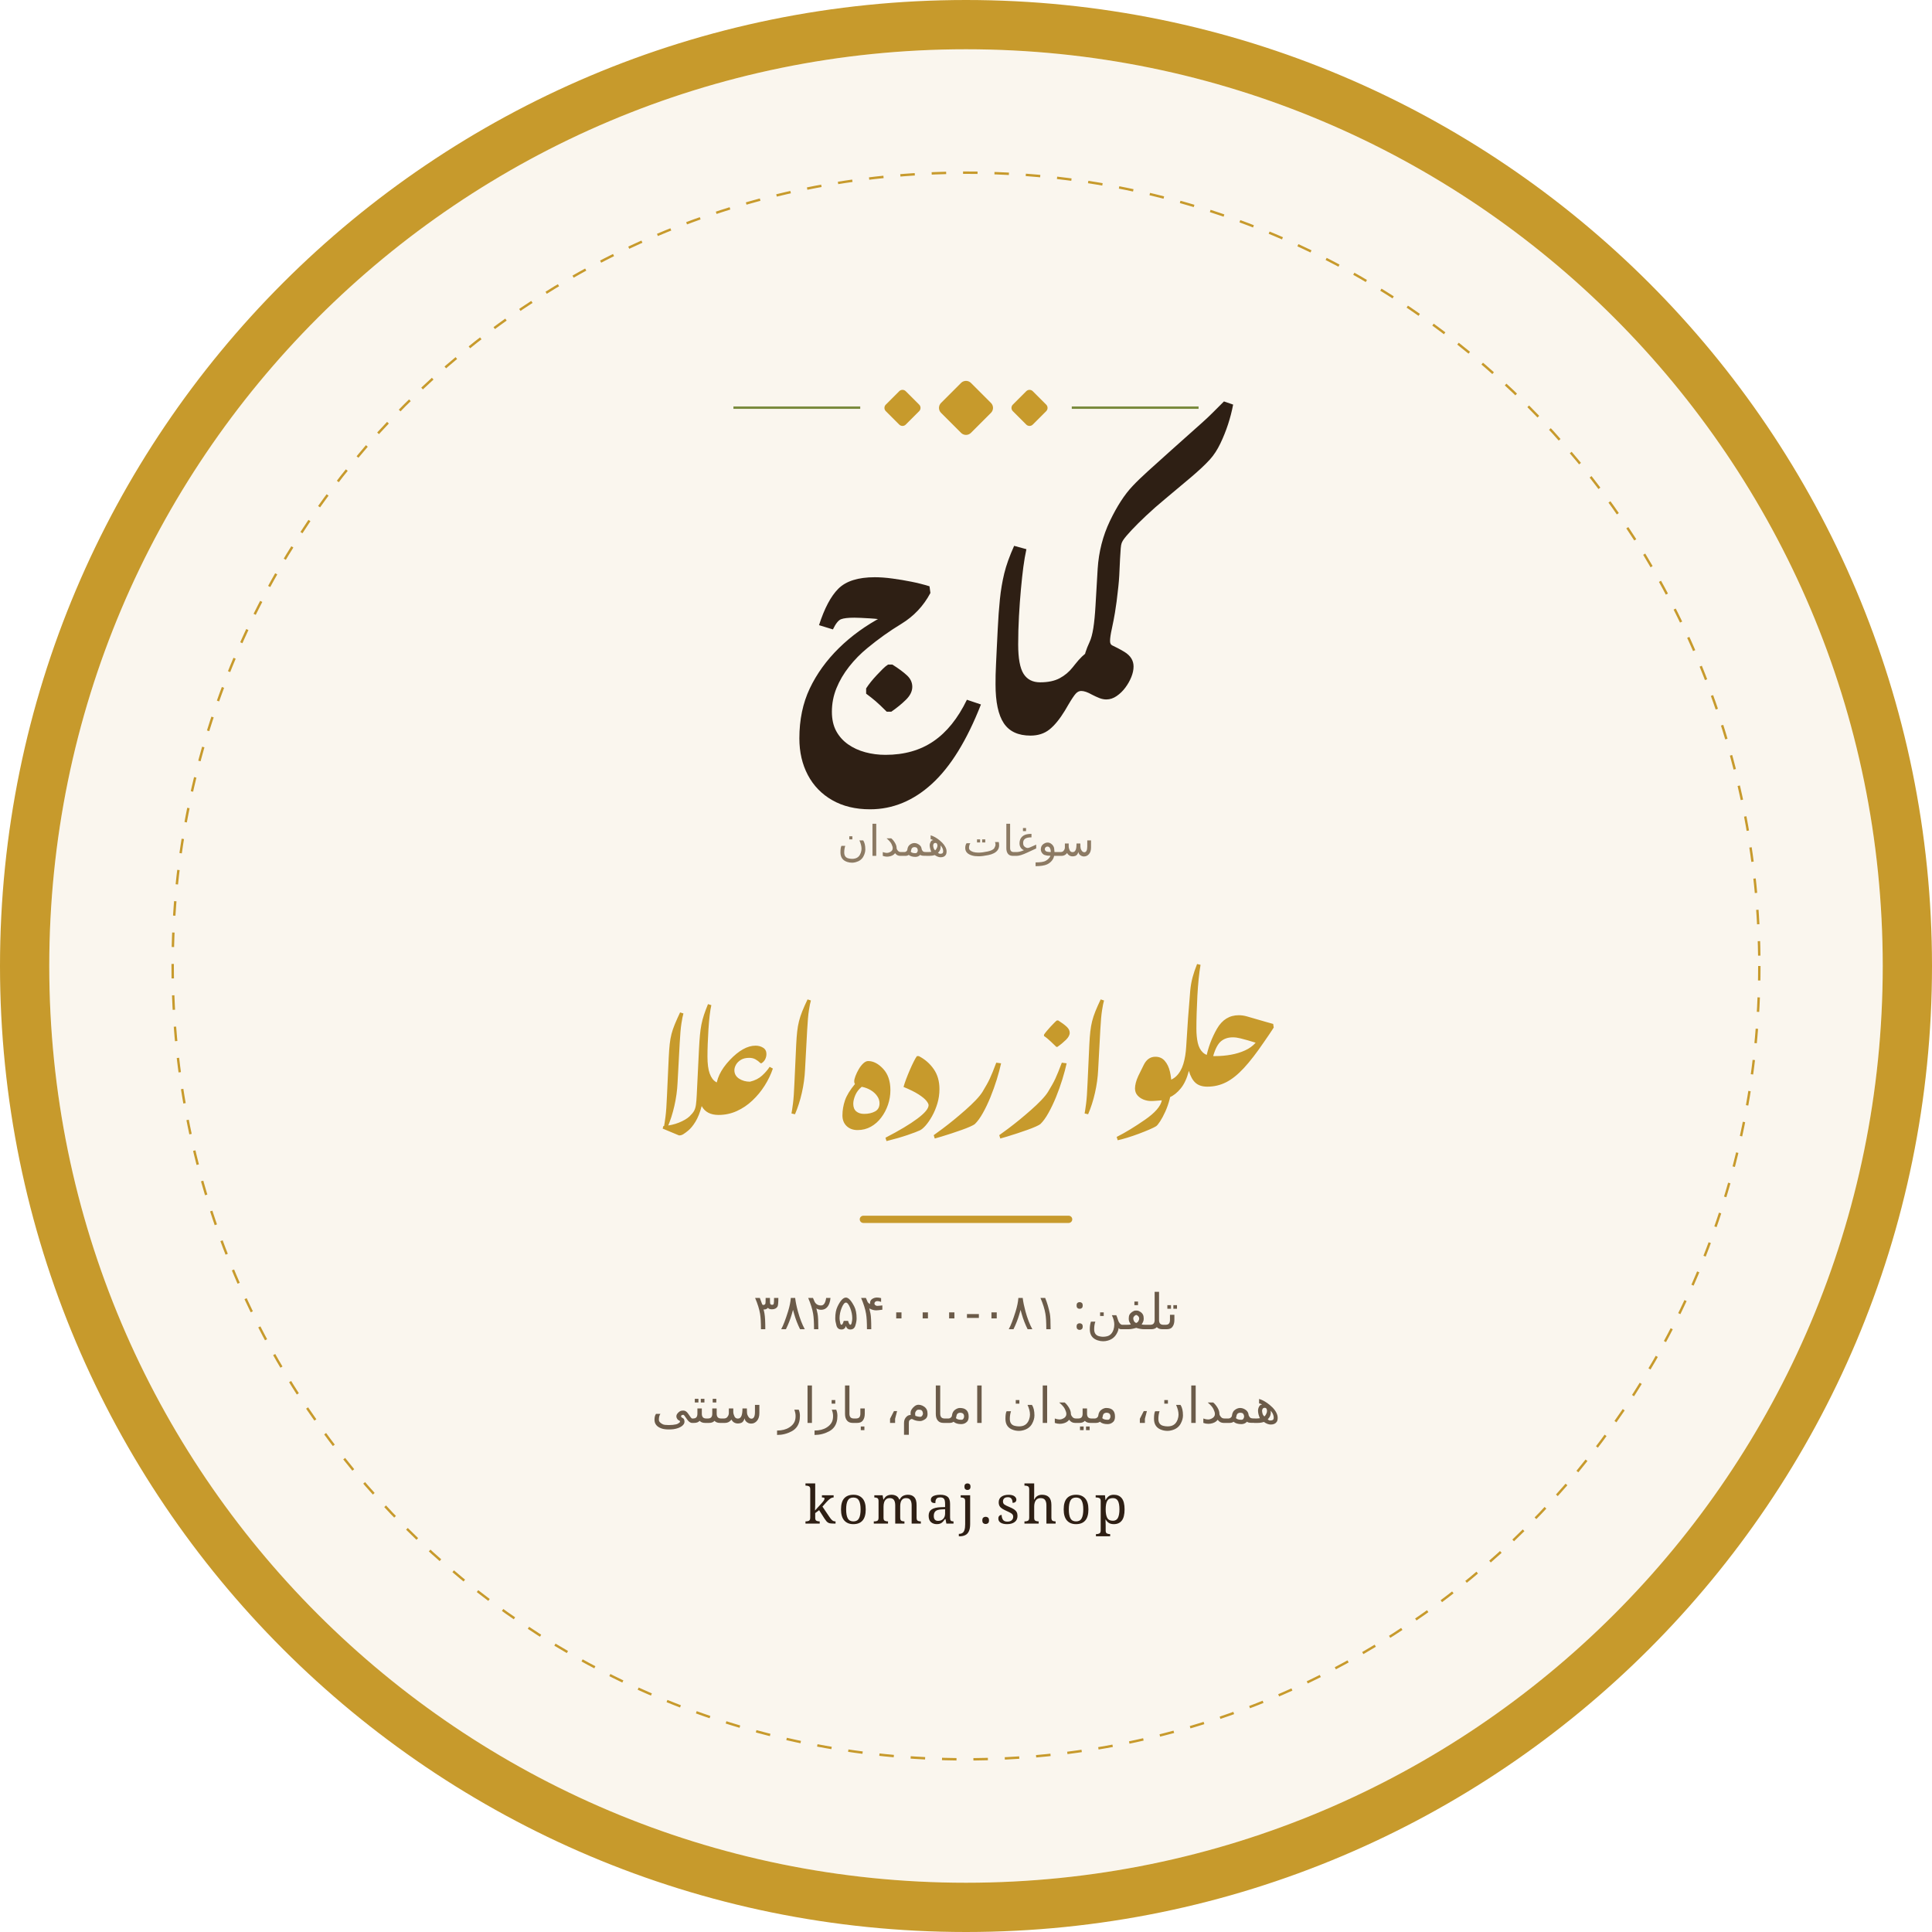
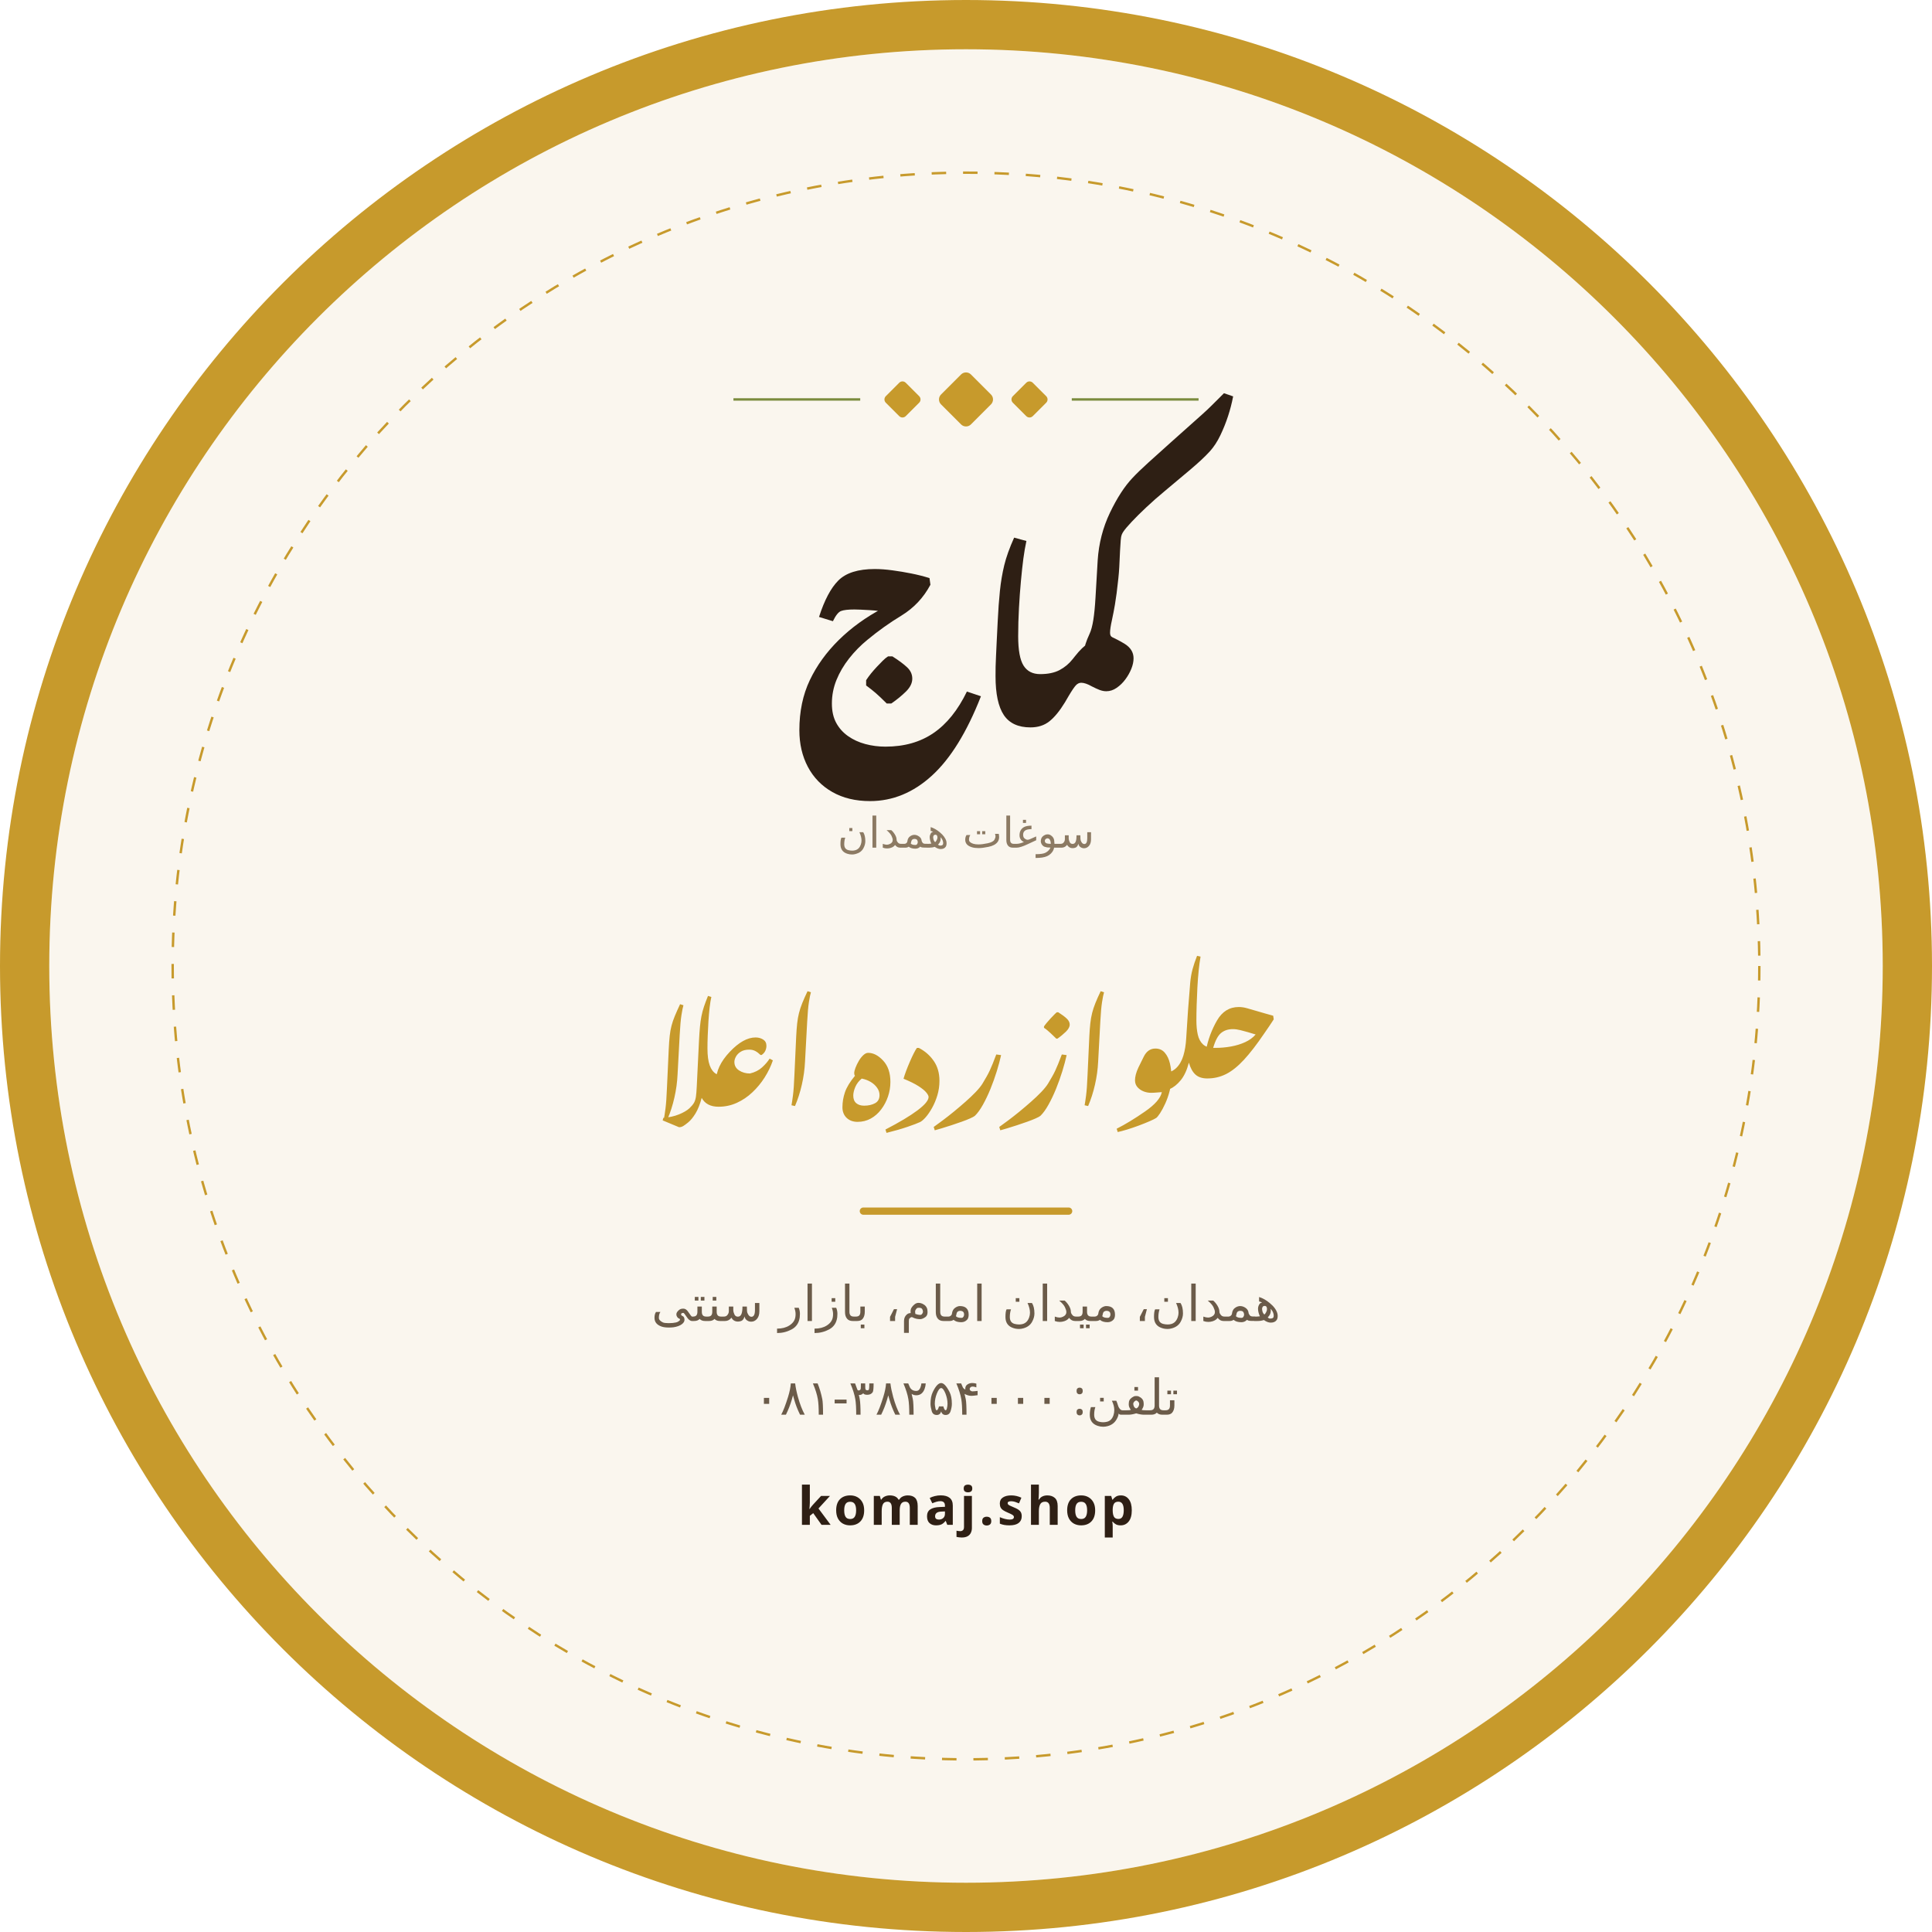
<svg xmlns="http://www.w3.org/2000/svg" width="200mm" height="200mm" viewBox="0 0 800 800">
  <circle cx="400.0" cy="400.0" r="379.6" fill="#FAF6EE" />
  <circle cx="400.0" cy="400.0" r="389.8" fill="none" stroke="#C79A2C" stroke-width="20.4" />
  <circle cx="400.0" cy="400.0" r="328.5" fill="none" stroke="#C79A2C" stroke-width="1" stroke-dasharray="6 7" />
-   <rect x="303.7" y="168.3" width="52.5" height="1.0" fill="#7A8B3D" />
-   <rect x="443.8" y="168.3" width="52.5" height="1.0" fill="#7A8B3D" />
-   <rect x="-5.84" y="-5.84" width="11.68" height="11.68" fill="#C79A2C" rx="1.9" transform="translate(373.7,168.9) rotate(45)" />
-   <rect x="-8.76" y="-8.76" width="17.52" height="17.52" fill="#C79A2C" rx="2.9" transform="translate(400.0,168.9) rotate(45)" />
-   <rect x="-5.84" y="-5.84" width="11.68" height="11.68" fill="#C79A2C" rx="1.9" transform="translate(426.3,168.9) rotate(45)" />
-   <text x="400.0" y="304.6" text-anchor="middle" font-family="'Noto Nastaliq Urdu', serif" font-size="81.8" fill="#2E1F14" font-weight="700" direction="rtl">کماج</text>
-   <text x="400.0" y="354.4" text-anchor="middle" font-family="'Vazirmatn', sans-serif" font-size="17.5" fill="#8C7A63" direction="rtl">سوغات همدان</text>
-   <text x="400.0" y="467.0" text-anchor="middle" font-family="'Noto Nastaliq Urdu', serif" font-size="55.5" fill="#C79A2C" font-weight="600" direction="rtl">حلوازرده اعلا</text>
-   <rect x="356.0" y="503.4" width="88.0" height="3.0" fill="#C79A2C" rx="1.5" />
-   <text x="400.0" y="550.4" text-anchor="middle" font-family="'Vazirmatn', sans-serif" font-size="20.4" fill="#6B5B49" direction="rtl">تلفن: ۰۸۱-۳۸۲۵۴۰۰۰</text>
-   <text x="400.0" y="589.2" text-anchor="middle" font-family="'Vazirmatn', sans-serif" font-size="20.4" fill="#6B5B49" direction="rtl">همدان، میدان امام، بازار سنتی</text>
-   <text x="400.0" y="630.9" text-anchor="middle" font-family="'Marcellus', serif" font-size="21.9" fill="#2E1F14" letter-spacing="1.53">komaj.shop</text>
+   <rect x="443.8" y="164.9" width="52.5" height="1.0" fill="#7A8B3D" />
+   <rect x="303.7" y="164.9" width="52.5" height="1.0" fill="#7A8B3D" />
+   <rect x="-5.84" y="-5.84" width="11.68" height="11.68" fill="#C79A2C" rx="1.9" transform="translate(426.3,165.4) rotate(45)" />
+   <rect x="-8.76" y="-8.76" width="17.52" height="17.52" fill="#C79A2C" rx="2.9" transform="translate(400.0,165.4) rotate(45)" />
+   <rect x="-5.84" y="-5.84" width="11.68" height="11.68" fill="#C79A2C" rx="1.9" transform="translate(373.7,165.4) rotate(45)" />
+   <text x="400.0" y="301.2" text-anchor="middle" font-family="'Noto Nastaliq Urdu', serif" font-size="81.8" fill="#2E1F14" font-weight="700" direction="rtl">کماج</text>
+   <text x="400.0" y="351.0" text-anchor="middle" font-family="'Vazirmatn', sans-serif" font-size="17.5" fill="#8C7A63" direction="rtl">سوغات همدان</text>
+   <text x="400.0" y="463.6" text-anchor="middle" font-family="'Noto Nastaliq Urdu', serif" font-size="55.5" fill="#C79A2C" font-weight="600" direction="rtl">حلوازرده اعلا</text>
+   <rect x="356.0" y="500.0" width="88.0" height="3.0" fill="#C79A2C" rx="1.5" />
+   <text x="400.0" y="585.8" text-anchor="middle" font-family="'Vazirmatn', sans-serif" font-size="20.4" fill="#6B5B49" direction="rtl">تلفن: ⁦۰۸۱-۳۸۲۵۴۰۰۰⁩</text>
+   <text x="400.0" y="547.0" text-anchor="middle" font-family="'Vazirmatn', sans-serif" font-size="20.4" fill="#6B5B49" direction="rtl">همدان، میدان امام، بازار سنتی</text>
+   <text x="400.0" y="631.4" text-anchor="middle" font-family="'Vazirmatn', sans-serif" font-size="21.9" fill="#2E1F14" font-weight="600" letter-spacing="1.31">komaj.shop</text>
</svg>
